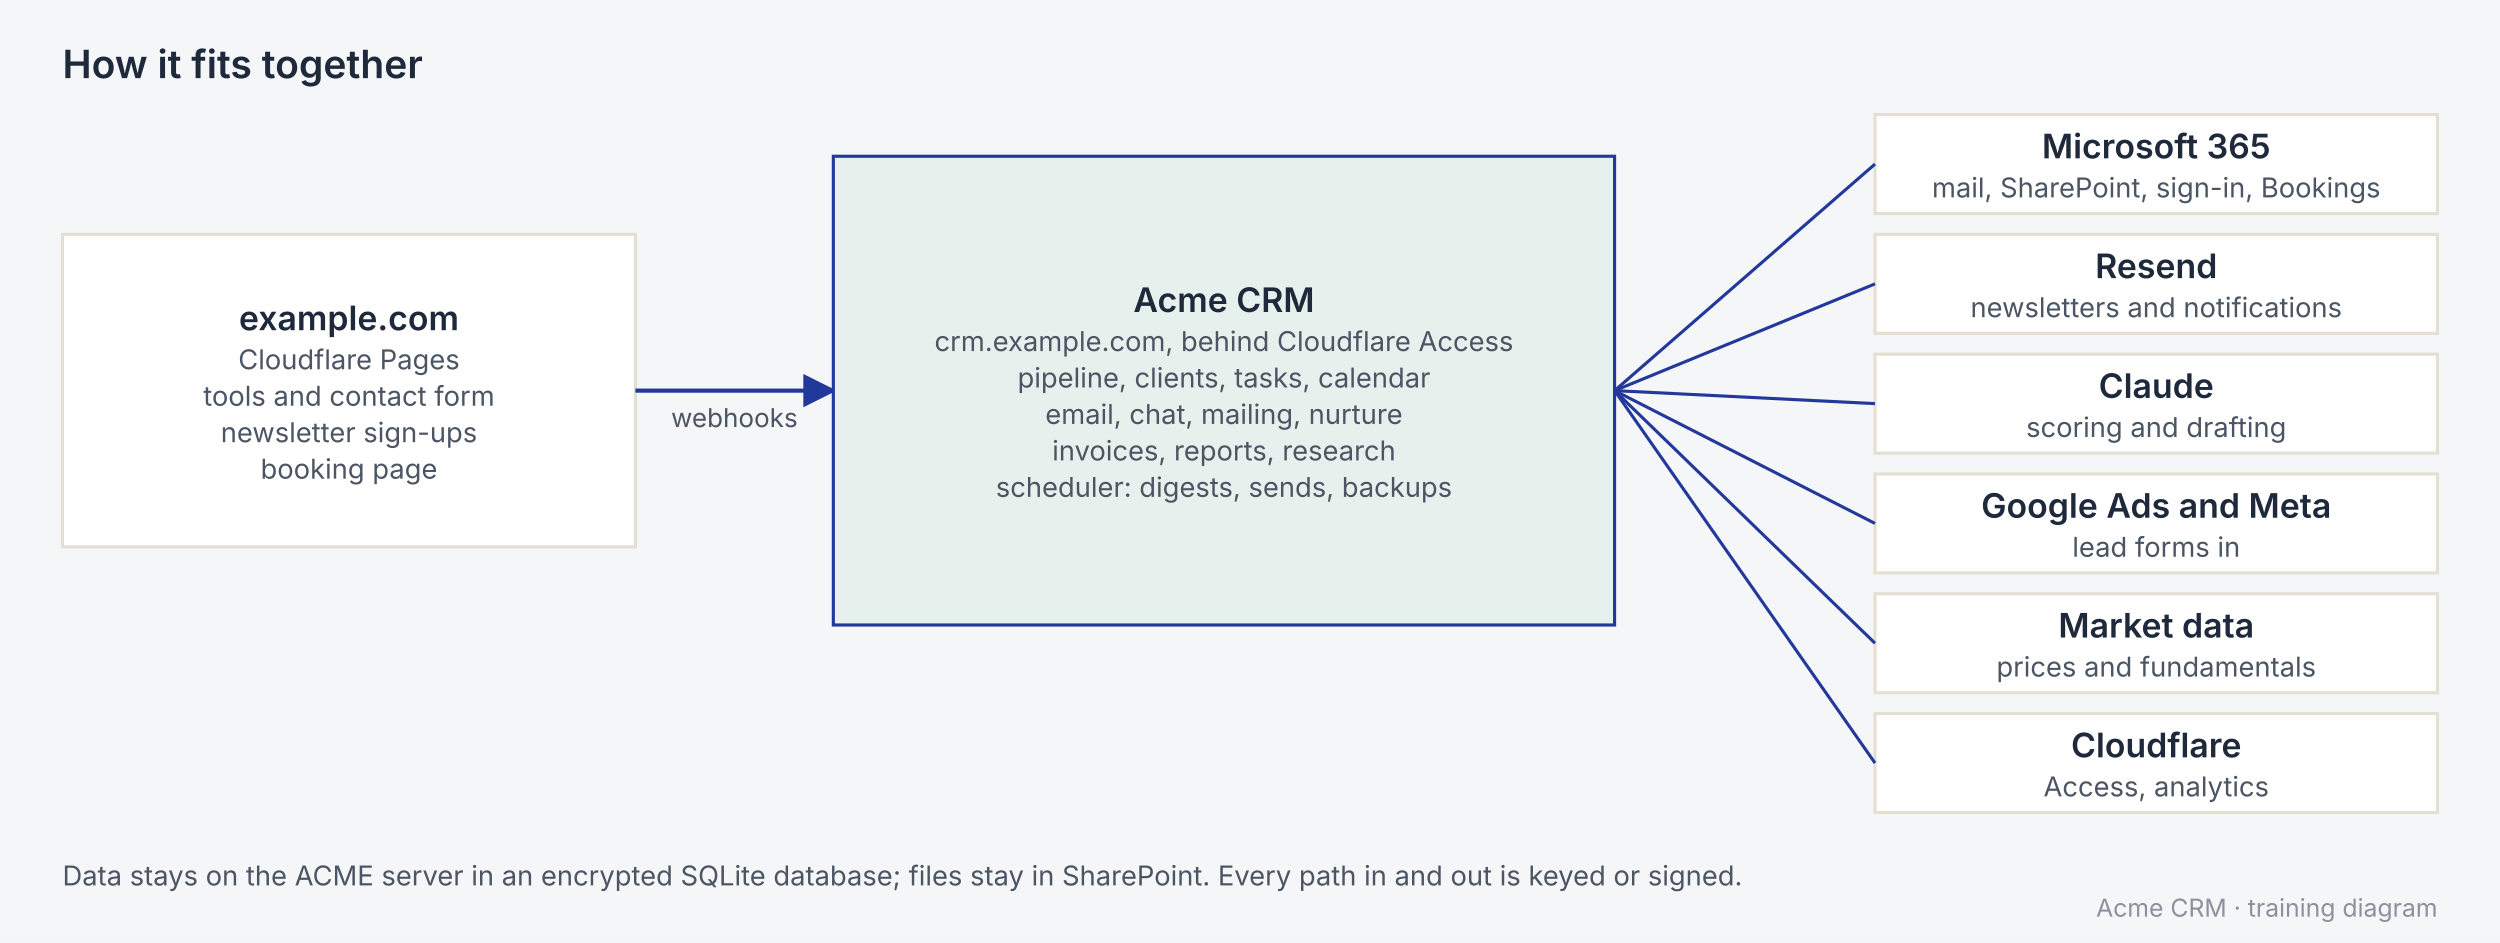
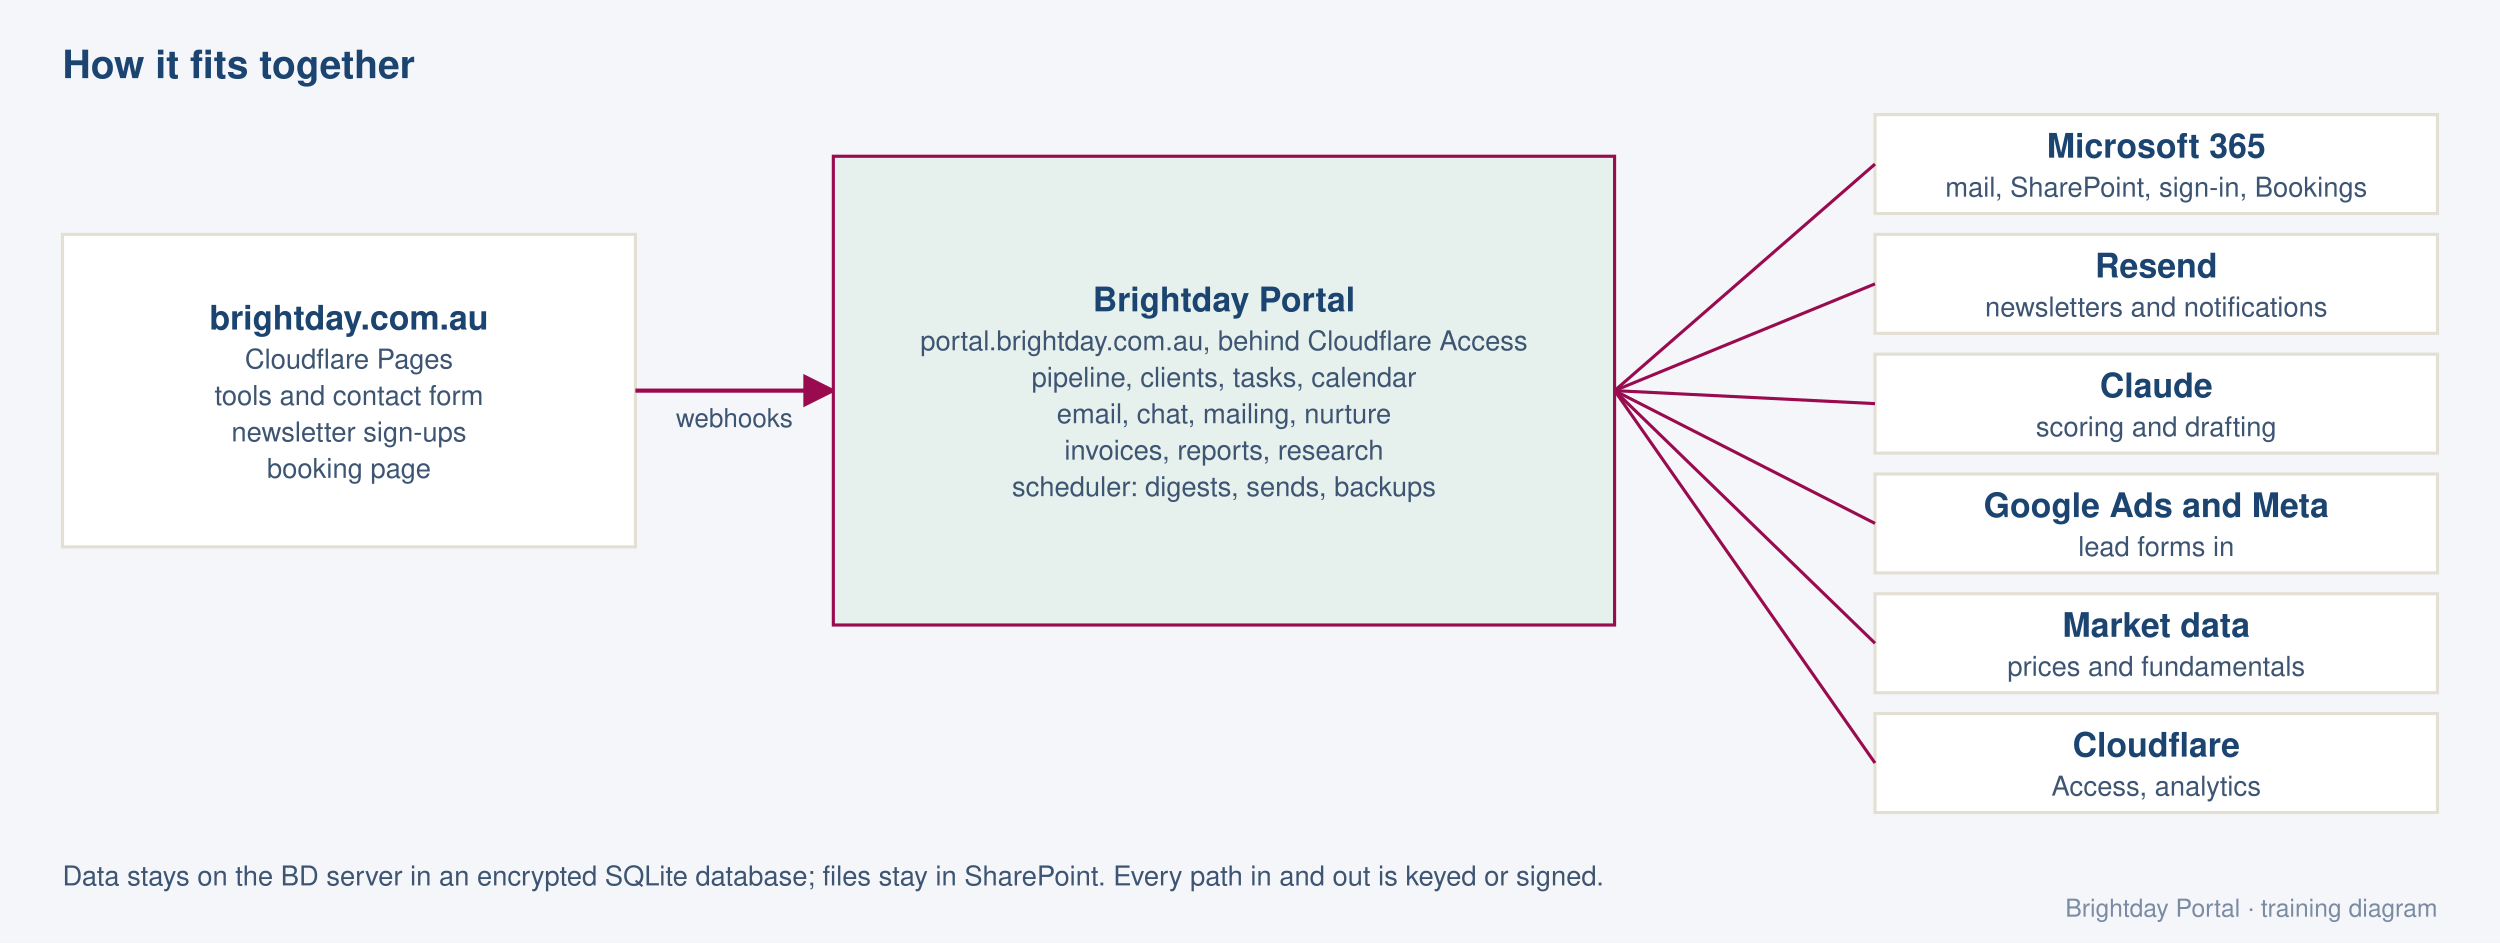
<svg xmlns="http://www.w3.org/2000/svg" viewBox="0 0 960 362" width="960" height="362" role="img" aria-label="How it fits together">
  <defs>
    <marker id="a" viewBox="0 0 10 10" refX="9" refY="5" markerWidth="8" markerHeight="8" orient="auto-start-reverse">
-       <path d="M0 0L10 5L0 10z" fill="#22389A" />
+       <path d="M0 0L10 5L0 10z" fill="#990A4E" />
    </marker>
  </defs>
-   <rect width="960" height="362" fill="#F5F6F8" />
-   <text x="24" y="30" font-size="15" font-weight="600" fill="#1E293B" style="font-family:Inter,Segoe UI,Helvetica,Arial,sans-serif">How it fits together</text>
+   <rect width="960" height="362" fill="#F4F6FA" />
+   <text x="24" y="30" font-size="15" font-weight="600" fill="#1B4470" style="font-family:Manrope,Segoe UI,Helvetica,Arial,sans-serif">How it fits together</text>
  <rect x="24" y="90" width="220" height="120" fill="#FFFFFF" stroke="#E4DFD3" stroke-width="1.2" />
-   <text x="134.0" y="122.0" text-anchor="middle" dominant-baseline="middle" font-size="13" font-weight="600" fill="#1E293B" style="font-family:Inter,Segoe UI,Helvetica,Arial,sans-serif">example.com</text>
-   <text x="134.0" y="138.0" text-anchor="middle" dominant-baseline="middle" font-size="10.5" fill="#4B5563" style="font-family:Inter,Segoe UI,Helvetica,Arial,sans-serif">Cloudflare Pages</text>
-   <text x="134.0" y="152.0" text-anchor="middle" dominant-baseline="middle" font-size="10.5" fill="#4B5563" style="font-family:Inter,Segoe UI,Helvetica,Arial,sans-serif">tools and contact form</text>
-   <text x="134.0" y="166.0" text-anchor="middle" dominant-baseline="middle" font-size="10.5" fill="#4B5563" style="font-family:Inter,Segoe UI,Helvetica,Arial,sans-serif">newsletter sign-ups</text>
-   <text x="134.0" y="180.0" text-anchor="middle" dominant-baseline="middle" font-size="10.5" fill="#4B5563" style="font-family:Inter,Segoe UI,Helvetica,Arial,sans-serif">booking page</text>
-   <line x1="244" y1="150" x2="320" y2="150" stroke="#22389A" stroke-width="1.6" marker-end="url(#a)" />
-   <text x="282.0" y="164.0" text-anchor="middle" font-size="10" fill="#4B5563" style="font-family:Inter,Segoe UI,Helvetica,Arial,sans-serif">webhooks</text>
-   <rect x="320" y="60" width="300" height="180" fill="#E6F0EC" stroke="#22389A" stroke-width="1.2" />
-   <text x="470.0" y="115.0" text-anchor="middle" dominant-baseline="middle" font-size="13" font-weight="600" fill="#1E293B" style="font-family:Inter,Segoe UI,Helvetica,Arial,sans-serif">Acme CRM</text>
-   <text x="470.0" y="131.0" text-anchor="middle" dominant-baseline="middle" font-size="10.5" fill="#4B5563" style="font-family:Inter,Segoe UI,Helvetica,Arial,sans-serif">crm.example.com, behind Cloudflare Access</text>
-   <text x="470.0" y="145.0" text-anchor="middle" dominant-baseline="middle" font-size="10.5" fill="#4B5563" style="font-family:Inter,Segoe UI,Helvetica,Arial,sans-serif">pipeline, clients, tasks, calendar</text>
-   <text x="470.0" y="159.0" text-anchor="middle" dominant-baseline="middle" font-size="10.5" fill="#4B5563" style="font-family:Inter,Segoe UI,Helvetica,Arial,sans-serif">email, chat, mailing, nurture</text>
-   <text x="470.0" y="173.0" text-anchor="middle" dominant-baseline="middle" font-size="10.5" fill="#4B5563" style="font-family:Inter,Segoe UI,Helvetica,Arial,sans-serif">invoices, reports, research</text>
-   <text x="470.0" y="187.0" text-anchor="middle" dominant-baseline="middle" font-size="10.5" fill="#4B5563" style="font-family:Inter,Segoe UI,Helvetica,Arial,sans-serif">scheduler: digests, sends, backups</text>
+   <text x="134.0" y="122.0" text-anchor="middle" dominant-baseline="middle" font-size="13" font-weight="600" fill="#1B4470" style="font-family:Manrope,Segoe UI,Helvetica,Arial,sans-serif">brightday.com.au</text>
+   <text x="134.0" y="138.0" text-anchor="middle" dominant-baseline="middle" font-size="10.5" fill="#3D5573" style="font-family:Manrope,Segoe UI,Helvetica,Arial,sans-serif">Cloudflare Pages</text>
+   <text x="134.0" y="152.0" text-anchor="middle" dominant-baseline="middle" font-size="10.5" fill="#3D5573" style="font-family:Manrope,Segoe UI,Helvetica,Arial,sans-serif">tools and contact form</text>
+   <text x="134.0" y="166.0" text-anchor="middle" dominant-baseline="middle" font-size="10.5" fill="#3D5573" style="font-family:Manrope,Segoe UI,Helvetica,Arial,sans-serif">newsletter sign-ups</text>
+   <text x="134.0" y="180.0" text-anchor="middle" dominant-baseline="middle" font-size="10.5" fill="#3D5573" style="font-family:Manrope,Segoe UI,Helvetica,Arial,sans-serif">booking page</text>
+   <line x1="244" y1="150" x2="320" y2="150" stroke="#990A4E" stroke-width="1.6" marker-end="url(#a)" />
+   <text x="282.0" y="164.0" text-anchor="middle" font-size="10" fill="#3D5573" style="font-family:Manrope,Segoe UI,Helvetica,Arial,sans-serif">webhooks</text>
+   <rect x="320" y="60" width="300" height="180" fill="#E6F0EC" stroke="#990A4E" stroke-width="1.2" />
+   <text x="470.0" y="115.0" text-anchor="middle" dominant-baseline="middle" font-size="13" font-weight="600" fill="#1B4470" style="font-family:Manrope,Segoe UI,Helvetica,Arial,sans-serif">Brightday Portal</text>
+   <text x="470.0" y="131.0" text-anchor="middle" dominant-baseline="middle" font-size="10.5" fill="#3D5573" style="font-family:Manrope,Segoe UI,Helvetica,Arial,sans-serif">portal.brightday.com.au, behind Cloudflare Access</text>
+   <text x="470.0" y="145.0" text-anchor="middle" dominant-baseline="middle" font-size="10.5" fill="#3D5573" style="font-family:Manrope,Segoe UI,Helvetica,Arial,sans-serif">pipeline, clients, tasks, calendar</text>
+   <text x="470.0" y="159.0" text-anchor="middle" dominant-baseline="middle" font-size="10.5" fill="#3D5573" style="font-family:Manrope,Segoe UI,Helvetica,Arial,sans-serif">email, chat, mailing, nurture</text>
+   <text x="470.0" y="173.0" text-anchor="middle" dominant-baseline="middle" font-size="10.5" fill="#3D5573" style="font-family:Manrope,Segoe UI,Helvetica,Arial,sans-serif">invoices, reports, research</text>
+   <text x="470.0" y="187.0" text-anchor="middle" dominant-baseline="middle" font-size="10.5" fill="#3D5573" style="font-family:Manrope,Segoe UI,Helvetica,Arial,sans-serif">scheduler: digests, sends, backups</text>
  <rect x="720" y="44" width="216" height="38" fill="#FFFFFF" stroke="#E4DFD3" stroke-width="1.2" />
-   <text x="828.0" y="56.0" text-anchor="middle" dominant-baseline="middle" font-size="13" font-weight="600" fill="#1E293B" style="font-family:Inter,Segoe UI,Helvetica,Arial,sans-serif">Microsoft 365</text>
-   <text x="828.0" y="72.0" text-anchor="middle" dominant-baseline="middle" font-size="10.5" fill="#4B5563" style="font-family:Inter,Segoe UI,Helvetica,Arial,sans-serif">mail, SharePoint, sign-in, Bookings</text>
-   <line x1="620" y1="150" x2="720" y2="63" stroke="#22389A" stroke-width="1.2" />
+   <text x="828.0" y="56.0" text-anchor="middle" dominant-baseline="middle" font-size="13" font-weight="600" fill="#1B4470" style="font-family:Manrope,Segoe UI,Helvetica,Arial,sans-serif">Microsoft 365</text>
+   <text x="828.0" y="72.0" text-anchor="middle" dominant-baseline="middle" font-size="10.5" fill="#3D5573" style="font-family:Manrope,Segoe UI,Helvetica,Arial,sans-serif">mail, SharePoint, sign-in, Bookings</text>
+   <line x1="620" y1="150" x2="720" y2="63" stroke="#990A4E" stroke-width="1.2" />
  <rect x="720" y="90" width="216" height="38" fill="#FFFFFF" stroke="#E4DFD3" stroke-width="1.2" />
-   <text x="828.0" y="102.0" text-anchor="middle" dominant-baseline="middle" font-size="13" font-weight="600" fill="#1E293B" style="font-family:Inter,Segoe UI,Helvetica,Arial,sans-serif">Resend</text>
-   <text x="828.0" y="118.0" text-anchor="middle" dominant-baseline="middle" font-size="10.5" fill="#4B5563" style="font-family:Inter,Segoe UI,Helvetica,Arial,sans-serif">newsletters and notifications</text>
-   <line x1="620" y1="150" x2="720" y2="109" stroke="#22389A" stroke-width="1.2" />
+   <text x="828.0" y="102.0" text-anchor="middle" dominant-baseline="middle" font-size="13" font-weight="600" fill="#1B4470" style="font-family:Manrope,Segoe UI,Helvetica,Arial,sans-serif">Resend</text>
+   <text x="828.0" y="118.0" text-anchor="middle" dominant-baseline="middle" font-size="10.5" fill="#3D5573" style="font-family:Manrope,Segoe UI,Helvetica,Arial,sans-serif">newsletters and notifications</text>
+   <line x1="620" y1="150" x2="720" y2="109" stroke="#990A4E" stroke-width="1.2" />
  <rect x="720" y="136" width="216" height="38" fill="#FFFFFF" stroke="#E4DFD3" stroke-width="1.2" />
-   <text x="828.0" y="148.0" text-anchor="middle" dominant-baseline="middle" font-size="13" font-weight="600" fill="#1E293B" style="font-family:Inter,Segoe UI,Helvetica,Arial,sans-serif">Claude</text>
-   <text x="828.0" y="164.0" text-anchor="middle" dominant-baseline="middle" font-size="10.5" fill="#4B5563" style="font-family:Inter,Segoe UI,Helvetica,Arial,sans-serif">scoring and drafting</text>
-   <line x1="620" y1="150" x2="720" y2="155" stroke="#22389A" stroke-width="1.2" />
+   <text x="828.0" y="148.0" text-anchor="middle" dominant-baseline="middle" font-size="13" font-weight="600" fill="#1B4470" style="font-family:Manrope,Segoe UI,Helvetica,Arial,sans-serif">Claude</text>
+   <text x="828.0" y="164.0" text-anchor="middle" dominant-baseline="middle" font-size="10.5" fill="#3D5573" style="font-family:Manrope,Segoe UI,Helvetica,Arial,sans-serif">scoring and drafting</text>
+   <line x1="620" y1="150" x2="720" y2="155" stroke="#990A4E" stroke-width="1.2" />
  <rect x="720" y="182" width="216" height="38" fill="#FFFFFF" stroke="#E4DFD3" stroke-width="1.2" />
-   <text x="828.0" y="194.0" text-anchor="middle" dominant-baseline="middle" font-size="13" font-weight="600" fill="#1E293B" style="font-family:Inter,Segoe UI,Helvetica,Arial,sans-serif">Google Ads and Meta</text>
-   <text x="828.0" y="210.0" text-anchor="middle" dominant-baseline="middle" font-size="10.5" fill="#4B5563" style="font-family:Inter,Segoe UI,Helvetica,Arial,sans-serif">lead forms in</text>
-   <line x1="620" y1="150" x2="720" y2="201" stroke="#22389A" stroke-width="1.2" />
+   <text x="828.0" y="194.0" text-anchor="middle" dominant-baseline="middle" font-size="13" font-weight="600" fill="#1B4470" style="font-family:Manrope,Segoe UI,Helvetica,Arial,sans-serif">Google Ads and Meta</text>
+   <text x="828.0" y="210.0" text-anchor="middle" dominant-baseline="middle" font-size="10.5" fill="#3D5573" style="font-family:Manrope,Segoe UI,Helvetica,Arial,sans-serif">lead forms in</text>
+   <line x1="620" y1="150" x2="720" y2="201" stroke="#990A4E" stroke-width="1.2" />
  <rect x="720" y="228" width="216" height="38" fill="#FFFFFF" stroke="#E4DFD3" stroke-width="1.2" />
-   <text x="828.0" y="240.0" text-anchor="middle" dominant-baseline="middle" font-size="13" font-weight="600" fill="#1E293B" style="font-family:Inter,Segoe UI,Helvetica,Arial,sans-serif">Market data</text>
-   <text x="828.0" y="256.0" text-anchor="middle" dominant-baseline="middle" font-size="10.5" fill="#4B5563" style="font-family:Inter,Segoe UI,Helvetica,Arial,sans-serif">prices and fundamentals</text>
-   <line x1="620" y1="150" x2="720" y2="247" stroke="#22389A" stroke-width="1.2" />
+   <text x="828.0" y="240.0" text-anchor="middle" dominant-baseline="middle" font-size="13" font-weight="600" fill="#1B4470" style="font-family:Manrope,Segoe UI,Helvetica,Arial,sans-serif">Market data</text>
+   <text x="828.0" y="256.0" text-anchor="middle" dominant-baseline="middle" font-size="10.5" fill="#3D5573" style="font-family:Manrope,Segoe UI,Helvetica,Arial,sans-serif">prices and fundamentals</text>
+   <line x1="620" y1="150" x2="720" y2="247" stroke="#990A4E" stroke-width="1.2" />
  <rect x="720" y="274" width="216" height="38" fill="#FFFFFF" stroke="#E4DFD3" stroke-width="1.2" />
-   <text x="828.0" y="286.0" text-anchor="middle" dominant-baseline="middle" font-size="13" font-weight="600" fill="#1E293B" style="font-family:Inter,Segoe UI,Helvetica,Arial,sans-serif">Cloudflare</text>
-   <text x="828.0" y="302.0" text-anchor="middle" dominant-baseline="middle" font-size="10.5" fill="#4B5563" style="font-family:Inter,Segoe UI,Helvetica,Arial,sans-serif">Access, analytics</text>
-   <line x1="620" y1="150" x2="720" y2="293" stroke="#22389A" stroke-width="1.2" />
-   <text x="24" y="340" font-size="10.5" fill="#4B5563" style="font-family:Inter,Segoe UI,Helvetica,Arial,sans-serif">Data stays on the ACME server in an encrypted SQLite database; files stay in SharePoint. Every path in and out is keyed or signed.</text>
-   <text x="936" y="352" text-anchor="end" font-size="9.5" fill="#8A919C" style="font-family:Inter,Segoe UI,Helvetica,Arial,sans-serif">Acme CRM · training diagram</text>
+   <text x="828.0" y="286.0" text-anchor="middle" dominant-baseline="middle" font-size="13" font-weight="600" fill="#1B4470" style="font-family:Manrope,Segoe UI,Helvetica,Arial,sans-serif">Cloudflare</text>
+   <text x="828.0" y="302.0" text-anchor="middle" dominant-baseline="middle" font-size="10.5" fill="#3D5573" style="font-family:Manrope,Segoe UI,Helvetica,Arial,sans-serif">Access, analytics</text>
+   <line x1="620" y1="150" x2="720" y2="293" stroke="#990A4E" stroke-width="1.2" />
+   <text x="24" y="340" font-size="10.5" fill="#3D5573" style="font-family:Manrope,Segoe UI,Helvetica,Arial,sans-serif">Data stays on the BD server in an encrypted SQLite database; files stay in SharePoint. Every path in and out is keyed or signed.</text>
+   <text x="936" y="352" text-anchor="end" font-size="9.5" fill="#7A8BA3" style="font-family:Manrope,Segoe UI,Helvetica,Arial,sans-serif">Brightday Portal · training diagram</text>
</svg>
